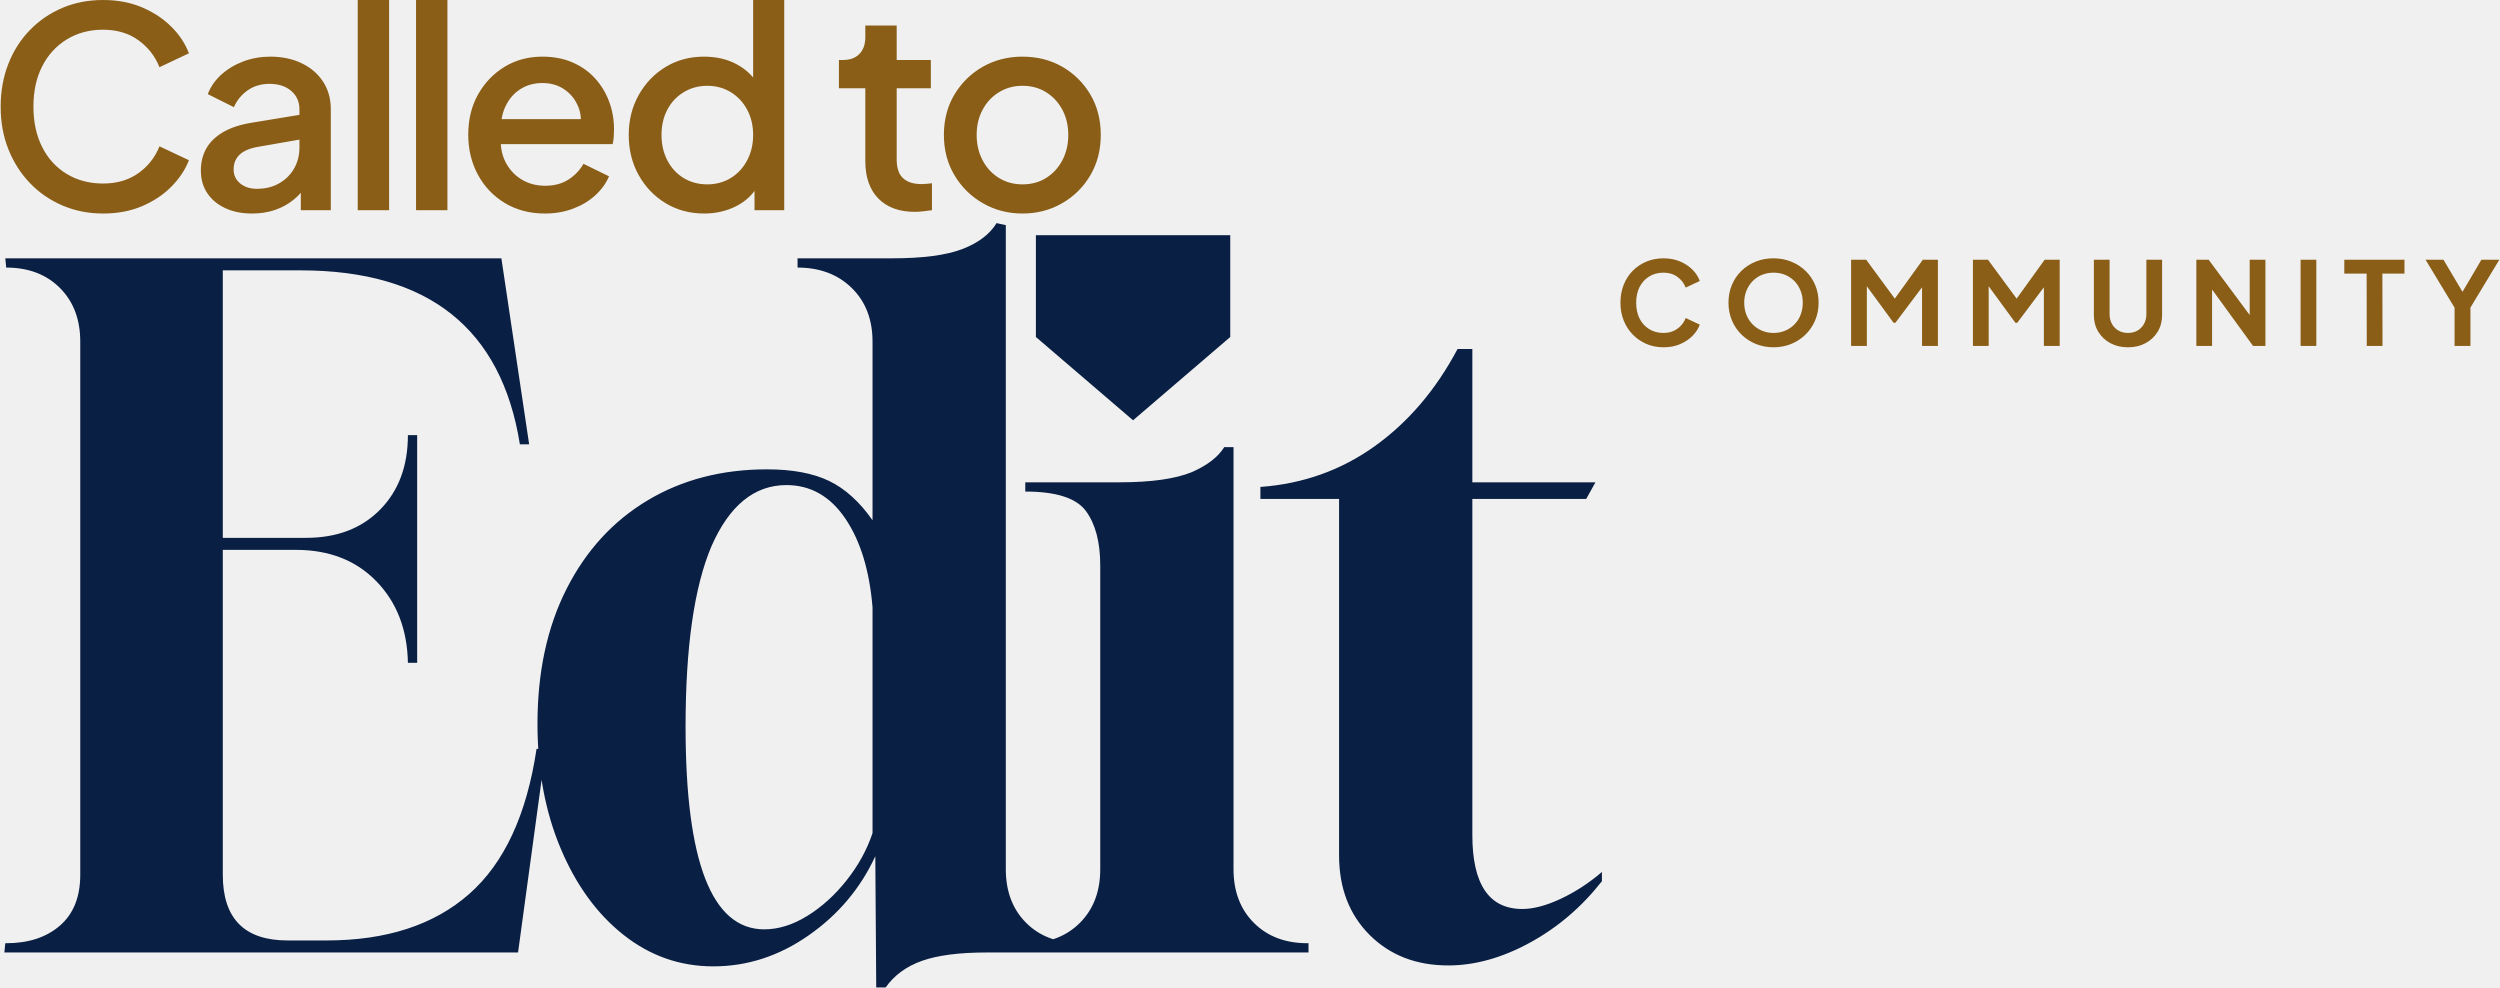
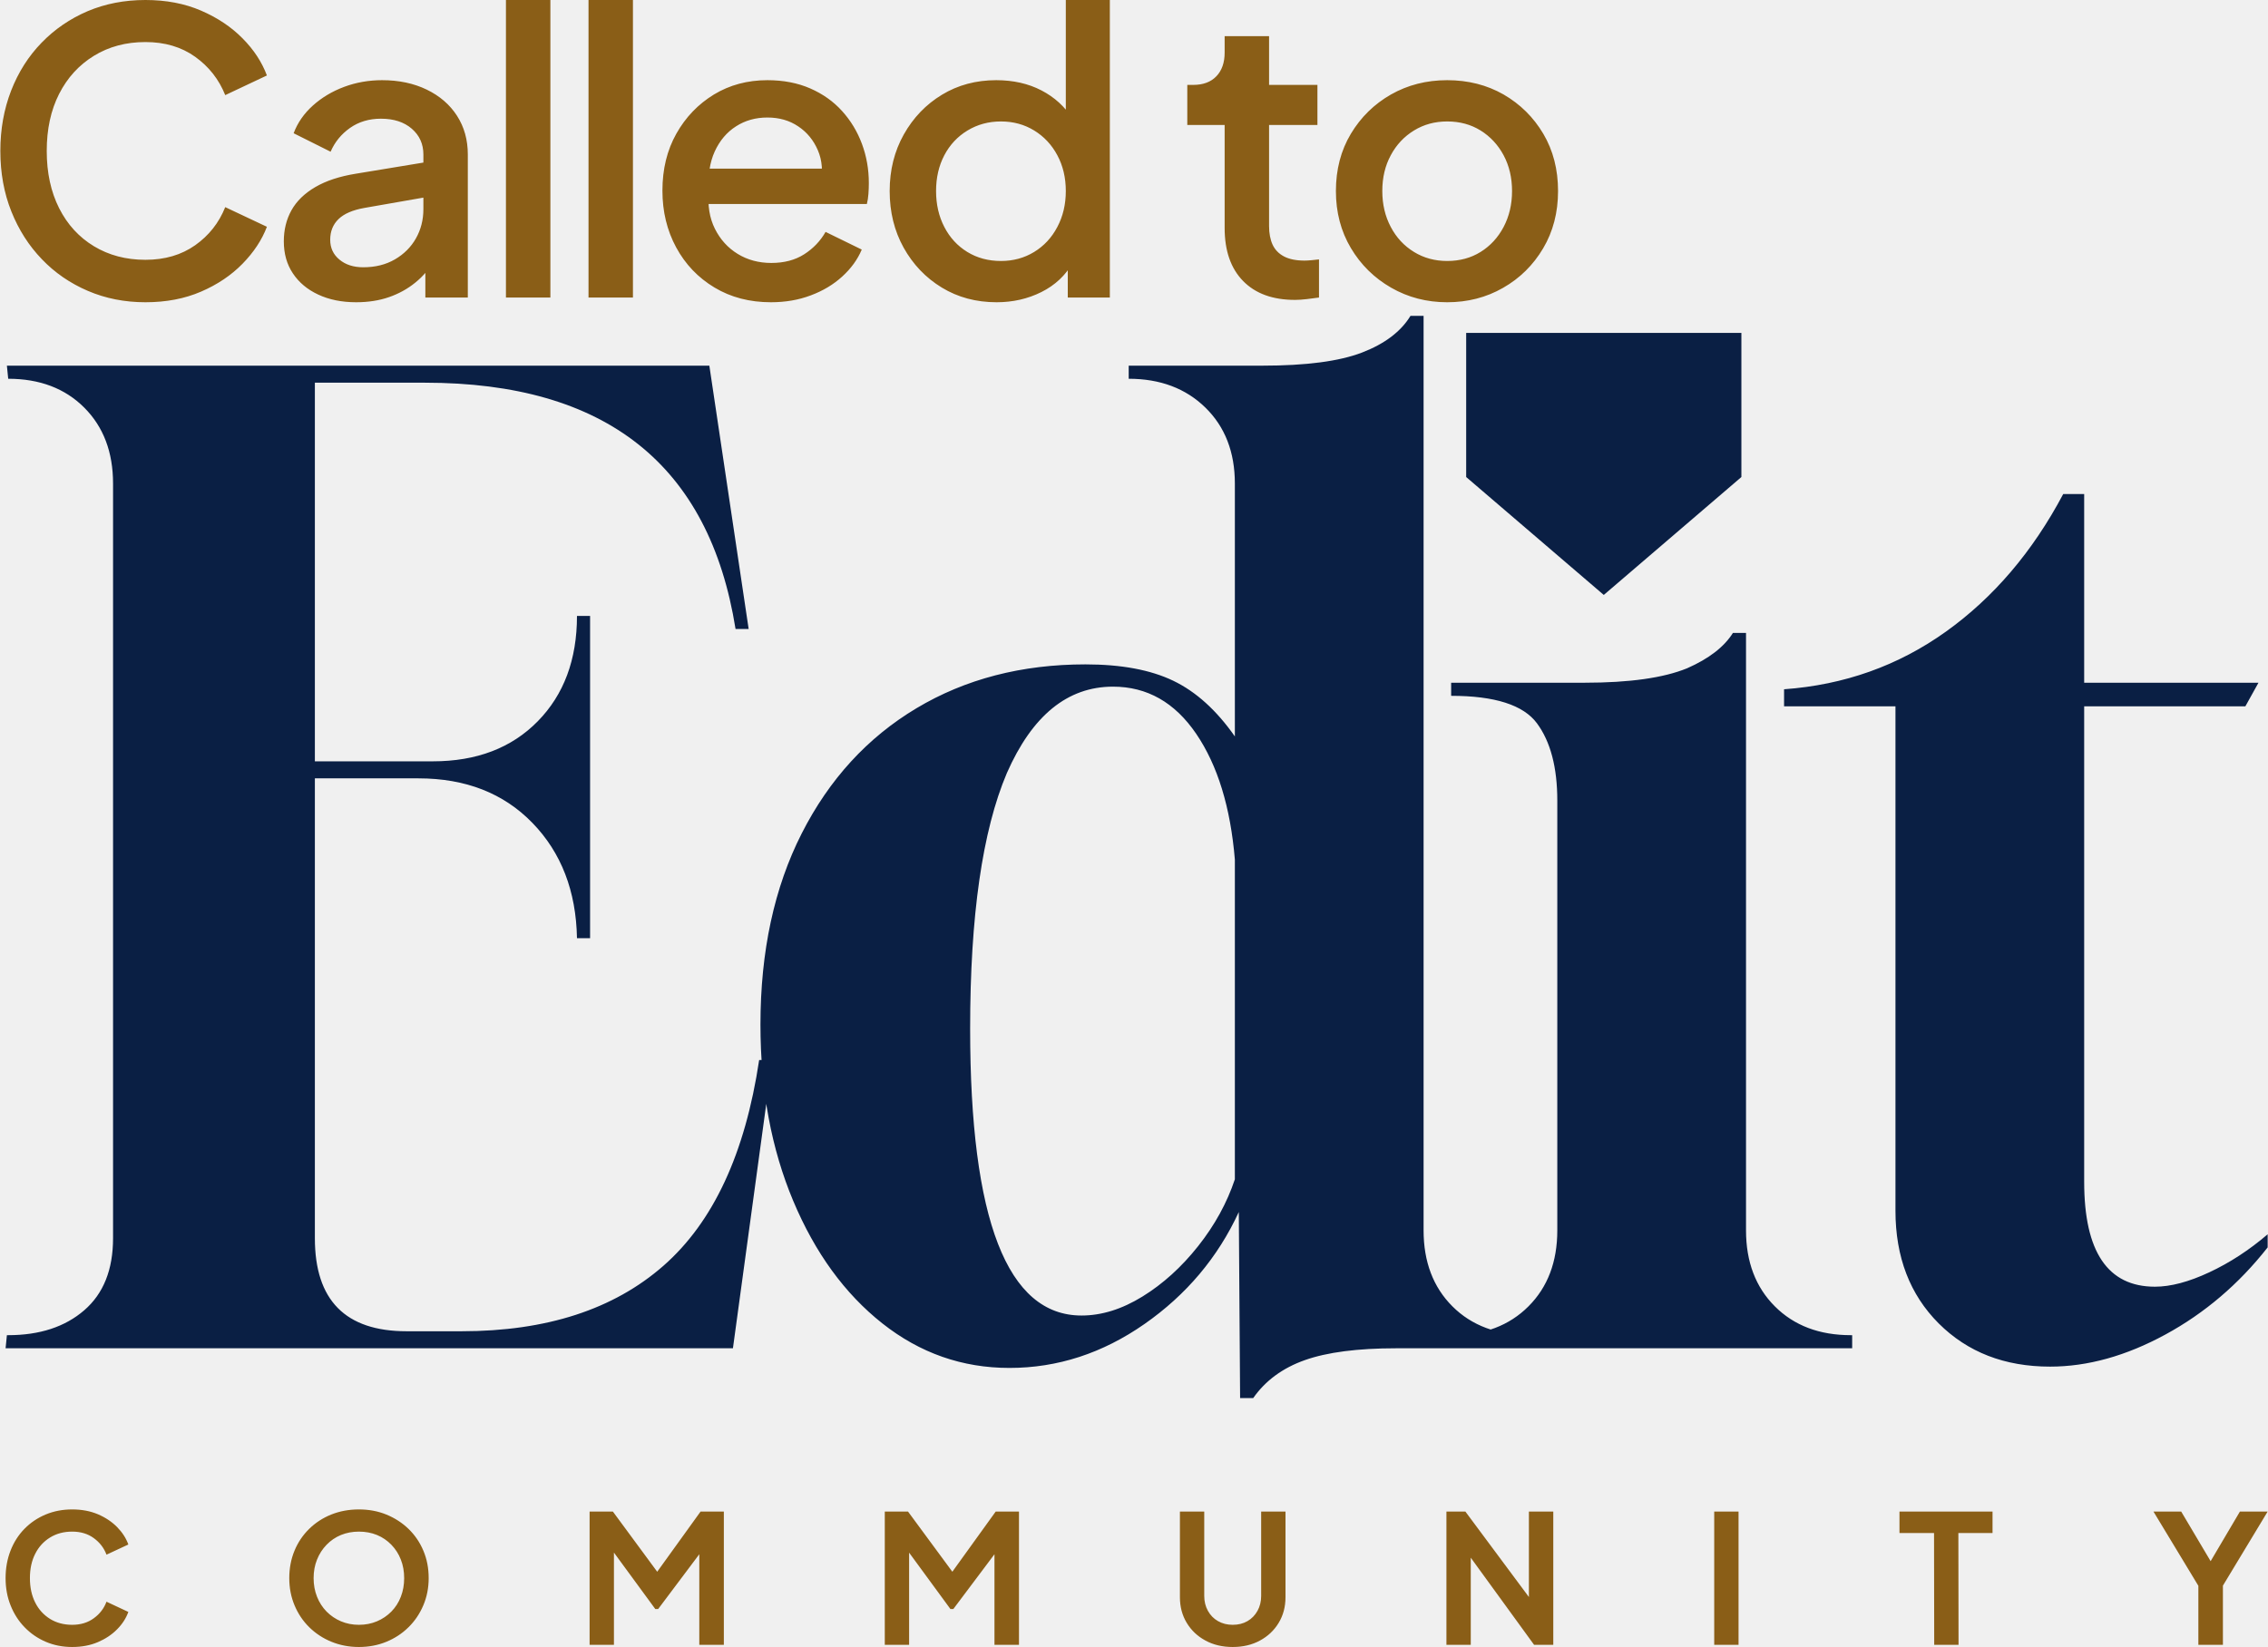
- <svg xmlns="http://www.w3.org/2000/svg" viewBox="0 0 809.90 320.13" width="810" height="320" role="img" aria-label="Called to Edit Community">
-   <defs>
-     <mask id="ko" maskUnits="userSpaceOnUse" x="0" y="0" width="809.90" height="320.13">
-       <rect width="809.90" height="320.13" fill="#fff" />
-       <path d="M33.21 69.21C28.47 69.21 24.07 68.34 20.02 66.60C15.97 64.86 12.46 62.45 9.50 59.35C6.52 56.26 4.20 52.62 2.52 48.42C0.84 44.22 -0.00 39.60 0.00 34.56C0.00 29.58 0.83 24.98 2.47 20.75C4.12 16.52 6.45 12.85 9.45 9.77C12.45 6.68 15.96 4.28 19.98 2.56C24.00 0.86 28.41 0.00 33.21 0.00C37.95 0.00 42.19 0.81 45.94 2.43C49.69 4.05 52.86 6.16 55.44 8.78C58.02 11.38 59.88 14.22 61.02 17.28L51.48 21.78C50.04 18.18 47.74 15.25 44.59 13.00C41.44 10.75 37.65 9.63 33.21 9.63C28.77 9.63 24.84 10.68 21.42 12.78C18.00 14.88 15.34 17.79 13.45 21.51C11.56 25.23 10.62 29.58 10.62 34.56C10.62 39.54 11.56 43.90 13.45 47.66C15.34 51.41 18.00 54.31 21.42 56.38C24.84 58.45 28.77 59.49 33.21 59.49C37.65 59.49 41.44 58.38 44.59 56.16C47.74 53.94 50.04 51.03 51.48 47.43L61.02 51.93C59.88 54.93 58.02 57.75 55.44 60.39C52.86 63.03 49.70 65.16 45.94 66.78C42.19 68.40 37.95 69.21 33.21 69.21ZM81.45 69.21C78.15 69.21 75.26 68.62 72.76 67.45C70.27 66.29 68.34 64.67 66.96 62.59C65.58 60.53 64.89 58.08 64.89 55.26C64.89 52.62 65.47 50.25 66.64 48.15C67.81 46.05 69.63 44.28 72.09 42.84C74.55 41.40 77.64 40.38 81.36 39.78L98.28 36.99L98.28 45.00L83.34 47.61C80.64 48.09 78.66 48.95 77.40 50.18C76.14 51.41 75.51 52.98 75.51 54.90C75.51 56.76 76.21 58.28 77.62 59.44C79.03 60.62 80.85 61.20 83.07 61.20C85.83 61.20 88.24 60.60 90.31 59.40C92.38 58.20 93.99 56.60 95.13 54.59C96.27 52.58 96.84 50.34 96.84 47.88L96.84 35.37C96.84 32.97 95.95 31.00 94.18 29.47C92.41 27.94 90.06 27.18 87.12 27.18C84.42 27.18 82.06 27.88 80.05 29.29C78.04 30.71 76.56 32.52 75.60 34.74L67.14 30.51C68.04 28.11 69.51 25.99 71.55 24.16C73.59 22.33 75.97 20.91 78.70 19.89C81.43 18.87 84.33 18.36 87.39 18.36C91.23 18.36 94.63 19.08 97.61 20.52C100.57 21.96 102.89 23.95 104.53 26.50C106.18 29.06 107.01 32.01 107.01 35.37L107.01 68.13L97.29 68.13L97.29 59.31L99.36 59.58C98.22 61.56 96.77 63.27 94.99 64.71C93.22 66.15 91.21 67.26 88.96 68.04C86.71 68.82 84.21 69.21 81.45 69.21ZM115.74 0.00L125.91 0.00L125.91 68.13L115.74 68.13ZM134.64 0.00L144.81 0.00L144.81 68.13L134.64 68.13ZM176.40 69.21C171.54 69.21 167.23 68.09 163.48 65.84C159.73 63.59 156.81 60.53 154.71 56.66C152.61 52.78 151.56 48.45 151.56 43.65C151.56 38.73 152.62 34.38 154.75 30.60C156.88 26.82 159.75 23.84 163.35 21.64C166.95 19.46 171.03 18.36 175.59 18.36C179.25 18.36 182.52 18.99 185.40 20.25C188.28 21.51 190.71 23.23 192.69 25.43C194.67 27.62 196.18 30.12 197.23 32.94C198.28 35.76 198.81 38.76 198.81 41.94C198.81 42.72 198.78 43.53 198.72 44.37C198.66 45.21 198.54 45.99 198.36 46.71L159.57 46.71L159.57 38.61L192.60 38.61L187.74 42.30C188.34 39.36 188.14 36.73 187.15 34.43C186.16 32.11 184.66 30.28 182.65 28.94C180.64 27.58 178.29 26.91 175.59 26.91C172.89 26.91 170.49 27.58 168.39 28.94C166.29 30.28 164.67 32.20 163.53 34.69C162.39 37.19 161.94 40.20 162.18 43.74C161.88 47.04 162.34 49.92 163.57 52.38C164.80 54.84 166.54 56.76 168.79 58.14C171.04 59.52 173.61 60.21 176.49 60.21C179.43 60.21 181.93 59.55 184.00 58.23C186.07 56.91 187.71 55.20 188.91 53.10L197.19 57.15C196.23 59.43 194.74 61.48 192.73 63.31C190.72 65.15 188.32 66.59 185.53 67.63C182.74 68.69 179.70 69.21 176.40 69.21ZM228.06 69.21C223.38 69.21 219.19 68.09 215.50 65.84C211.81 63.59 208.91 60.54 206.77 56.70C204.64 52.86 203.58 48.54 203.58 43.74C203.58 38.94 204.66 34.62 206.82 30.78C208.98 26.94 211.89 23.91 215.55 21.69C219.21 19.47 223.35 18.36 227.97 18.36C231.87 18.36 235.32 19.14 238.32 20.70C241.32 22.26 243.69 24.42 245.43 27.18L243.90 29.52L243.90 0.00L253.98 0.00L253.98 68.13L244.35 68.13L244.35 58.23L245.52 60.12C243.84 63.06 241.44 65.31 238.32 66.87C235.20 68.43 231.78 69.21 228.06 69.21ZM229.05 59.76C231.87 59.76 234.40 59.07 236.66 57.69C238.91 56.31 240.68 54.41 241.96 51.97C243.25 49.54 243.90 46.80 243.90 43.74C243.90 40.68 243.25 37.95 241.96 35.55C240.68 33.15 238.91 31.26 236.66 29.88C234.41 28.50 231.87 27.81 229.05 27.81C226.23 27.81 223.68 28.50 221.40 29.88C219.12 31.26 217.35 33.15 216.09 35.55C214.83 37.95 214.20 40.68 214.20 43.74C214.20 46.80 214.83 49.54 216.09 51.97C217.35 54.41 219.10 56.31 221.35 57.69C223.60 59.07 226.17 59.76 229.05 59.76ZM296.37 68.67C291.27 68.67 287.31 67.23 284.49 64.35C281.67 61.47 280.26 57.42 280.26 52.20L280.26 28.62L271.71 28.62L271.71 19.44L273.06 19.44C275.34 19.44 277.11 18.78 278.37 17.46C279.63 16.14 280.26 14.34 280.26 12.06L280.26 8.28L290.43 8.28L290.43 19.44L301.50 19.44L301.50 28.62L290.43 28.62L290.43 51.75C290.43 53.43 290.70 54.85 291.24 56.03C291.78 57.19 292.65 58.09 293.85 58.72C295.05 59.35 296.61 59.67 298.53 59.67C299.01 59.67 299.55 59.64 300.15 59.58C300.75 59.52 301.32 59.46 301.86 59.40L301.86 68.13C301.02 68.25 300.09 68.37 299.07 68.49C298.05 68.61 297.15 68.67 296.37 68.67ZM331.20 69.21C326.52 69.21 322.25 68.10 318.38 65.88C314.51 63.66 311.43 60.63 309.15 56.79C306.87 52.95 305.73 48.60 305.73 43.74C305.73 38.82 306.87 34.45 309.15 30.64C311.43 26.84 314.49 23.83 318.33 21.64C322.17 19.46 326.46 18.36 331.20 18.36C336.00 18.36 340.31 19.46 344.12 21.64C347.92 23.84 350.96 26.84 353.21 30.64C355.46 34.45 356.58 38.82 356.58 43.74C356.58 48.66 355.44 53.04 353.16 56.88C350.88 60.72 347.82 63.74 343.98 65.92C340.14 68.12 335.88 69.21 331.20 69.21ZM331.20 59.76C334.08 59.76 336.63 59.07 338.85 57.69C341.07 56.31 342.83 54.41 344.12 51.97C345.40 49.54 346.05 46.80 346.05 43.74C346.05 40.68 345.40 37.95 344.12 35.55C342.83 33.15 341.07 31.26 338.85 29.88C336.63 28.50 334.08 27.81 331.20 27.81C328.38 27.81 325.85 28.50 323.60 29.88C321.35 31.26 319.57 33.15 318.29 35.55C316.99 37.95 316.35 40.68 316.35 43.74C316.35 46.80 317.00 49.54 318.29 51.97C319.57 54.41 321.35 56.31 323.60 57.69C325.85 59.07 328.38 59.76 331.20 59.76Z" fill="#000" stroke="#000" stroke-width="8.40" stroke-linejoin="round" />
-     </mask>
-   </defs>
-   <path fill="#0A1F44" mask="url(#ko)" d="M1.20 308.73L1.50 305.73L1.80 305.73C9.00 305.73 14.80 303.83 19.20 300.03C23.60 296.23 25.80 290.73 25.80 283.53L25.80 110.73C25.80 103.53 23.60 97.73 19.20 93.33C14.80 88.93 9.00 86.73 1.80 86.73L1.50 83.73L162.30 83.73L171.30 144.03L168.30 144.03C162.30 106.43 138.60 87.63 97.20 87.63L72.00 87.63L72.00 174.33L99.00 174.33C109.00 174.33 117.00 171.28 123.00 165.18C129.00 159.08 132.00 151.03 132.00 141.03L135.00 141.03L135.00 214.83L132.00 214.83C131.80 204.03 128.40 195.23 121.80 188.43C115.20 181.63 106.50 178.23 95.70 178.23L72.00 178.23L72.00 283.53C72.00 297.73 79.00 304.83 93.00 304.83L105.60 304.83C125.00 304.83 140.40 299.83 151.80 289.83C163.20 279.83 170.50 264.13 173.70 242.73L176.70 242.73L167.70 308.73L1.20 308.73ZM283.80 320.13L283.50 277.53C278.70 287.93 271.50 296.48 261.90 303.18C252.30 309.88 242.00 313.23 231.00 313.23C220.20 313.23 210.50 309.83 201.90 303.03C193.30 296.23 186.50 286.88 181.50 274.98C176.50 263.08 174.00 249.63 174.00 234.63C174.00 217.83 177.15 203.23 183.45 190.83C189.75 178.43 198.50 168.88 209.70 162.18C220.90 155.48 233.80 152.13 248.40 152.13C256.60 152.13 263.30 153.38 268.50 155.88C273.70 158.38 278.40 162.63 282.60 168.63L282.60 110.73C282.60 103.53 280.35 97.73 275.85 93.33C271.35 88.93 265.50 86.73 258.30 86.73L258.30 83.73L288.90 83.73C298.90 83.73 306.50 82.73 311.70 80.73C316.90 78.73 320.60 75.93 322.80 72.33L325.80 72.33L325.80 281.73C325.80 288.93 328.00 294.73 332.40 299.13C336.80 303.53 342.70 305.73 350.10 305.73L350.10 308.73L319.50 308.73C310.70 308.73 303.75 309.63 298.65 311.43C293.55 313.23 289.60 316.13 286.80 320.13L283.80 320.13M247.50 301.23C252.10 301.23 256.75 299.78 261.45 296.88C266.15 293.98 270.40 290.13 274.20 285.33C278.00 280.53 280.80 275.43 282.60 270.03L282.60 196.83C281.60 184.83 278.65 175.23 273.75 168.03C268.85 160.83 262.50 157.23 254.70 157.23C244.30 157.23 236.20 163.83 230.40 177.03C224.80 190.23 222.00 209.73 222.00 235.53C222.00 279.33 230.50 301.23 247.50 301.23ZM469.22 312.93C458.82 312.93 450.32 309.63 443.71 303.03C437.12 296.43 433.82 287.83 433.82 277.23L433.82 161.73L408.32 161.73L408.32 157.83C422.12 156.83 434.47 152.43 445.37 144.63C456.27 136.83 465.22 126.33 472.22 113.13L477.02 113.13L477.02 156.33L516.92 156.33L513.92 161.73L477.02 161.73L477.02 270.63C477.02 286.63 482.42 294.63 493.22 294.63C496.82 294.63 500.97 293.53 505.67 291.33C510.37 289.13 514.82 286.23 519.02 282.63L519.02 285.63C512.42 294.03 504.62 300.68 495.62 305.58C486.62 310.48 477.82 312.93 469.22 312.93ZM332.11 308.73L332.11 305.73L332.41 305.73C339.61 305.73 345.41 303.53 349.81 299.13C354.21 294.73 356.41 288.93 356.41 281.73L356.41 183.33C356.41 175.73 354.86 169.83 351.76 165.63C348.66 161.43 342.11 159.33 332.11 159.33L332.11 156.33L362.71 156.33C372.91 156.33 380.71 155.23 386.11 153.03C391.11 150.83 394.61 148.13 396.61 144.93L399.61 144.93L399.61 281.73C399.61 288.93 401.81 294.73 406.21 299.13C410.61 303.53 416.41 305.73 423.61 305.73L423.91 305.73L423.91 308.73L332.11 308.73ZM335.55 76.23L398.55 76.23L398.55 109.23L367.05 136.23L335.55 109.23L335.55 76.23Z" />
-   <path fill="#8A5E17" d="M538.97 112.57C536.97 112.57 535.12 112.20 533.44 111.48C531.75 110.75 530.27 109.74 529.01 108.44C527.75 107.14 526.77 105.62 526.07 103.87C525.37 102.12 525.02 100.20 525.02 98.13C525.02 96.05 525.36 94.13 526.05 92.37C526.74 90.61 527.71 89.08 528.97 87.80C530.24 86.51 531.72 85.51 533.42 84.80C535.12 84.08 536.97 83.73 538.97 83.73C540.97 83.73 542.76 84.07 544.35 84.74C545.94 85.42 547.28 86.31 548.38 87.42C549.48 88.53 550.27 89.75 550.74 91.08L546.17 93.22C545.64 91.82 544.75 90.66 543.50 89.75C542.25 88.83 540.74 88.38 538.97 88.38C537.22 88.38 535.67 88.79 534.34 89.62C533.00 90.44 531.96 91.58 531.22 93.03C530.49 94.48 530.12 96.18 530.12 98.13C530.12 100.08 530.49 101.78 531.22 103.25C531.96 104.71 533.00 105.85 534.34 106.68C535.67 107.50 537.22 107.92 538.97 107.92C540.74 107.92 542.25 107.46 543.50 106.55C544.75 105.63 545.64 104.48 546.17 103.08L550.74 105.22C550.27 106.54 549.48 107.76 548.38 108.87C547.28 109.98 545.94 110.88 544.35 111.55C542.76 112.23 540.97 112.57 538.97 112.57ZM574.63 112.57C572.58 112.57 570.67 112.20 568.89 111.48C567.12 110.75 565.57 109.74 564.24 108.44C562.92 107.14 561.89 105.61 561.15 103.85C560.41 102.08 560.04 100.18 560.04 98.13C560.04 96.05 560.40 94.14 561.13 92.39C561.85 90.64 562.88 89.12 564.20 87.82C565.53 86.52 567.08 85.51 568.85 84.80C570.63 84.08 572.55 83.73 574.63 83.73C576.70 83.73 578.63 84.09 580.40 84.82C582.18 85.54 583.73 86.55 585.05 87.83C586.38 89.12 587.41 90.64 588.15 92.39C588.89 94.14 589.25 96.05 589.25 98.13C589.25 100.18 588.88 102.08 588.13 103.85C587.38 105.61 586.34 107.14 585.02 108.44C583.69 109.74 582.15 110.75 580.39 111.48C578.62 112.20 576.70 112.57 574.63 112.57ZM574.63 107.92C576.00 107.92 577.27 107.67 578.42 107.18C579.57 106.70 580.57 106.02 581.44 105.14C582.30 104.27 582.96 103.23 583.42 102.03C583.89 100.83 584.12 99.53 584.12 98.13C584.12 96.73 583.89 95.43 583.42 94.25C582.96 93.06 582.30 92.02 581.44 91.13C580.57 90.25 579.57 89.57 578.42 89.09C577.27 88.62 576.00 88.38 574.63 88.38C573.28 88.38 572.03 88.62 570.88 89.09C569.73 89.57 568.72 90.25 567.86 91.13C567.00 92.02 566.33 93.06 565.85 94.25C565.38 95.43 565.14 96.73 565.14 98.13C565.14 99.53 565.38 100.83 565.85 102.03C566.33 103.23 567.00 104.27 567.86 105.14C568.72 106.02 569.73 106.70 570.88 107.18C572.03 107.67 573.28 107.92 574.63 107.92ZM599.79 112.12L599.79 84.18L604.67 84.18L615.13 98.39L612.80 98.39L623.04 84.18L627.92 84.18L627.92 112.12L622.78 112.12L622.78 89.99L624.77 90.48L614.15 104.62L613.55 104.62L603.20 90.48L604.89 89.99L604.89 112.12L599.79 112.12ZM639.28 112.12L639.28 84.18L644.15 84.18L654.62 98.39L652.29 98.39L662.53 84.18L667.40 84.18L667.40 112.12L662.27 112.12L662.27 89.99L664.25 90.48L653.64 104.62L653.04 104.62L642.69 90.48L644.38 89.99L644.38 112.12L639.28 112.12ZM689.53 112.57C687.38 112.57 685.47 112.12 683.81 111.22C682.15 110.32 680.84 109.08 679.89 107.50C678.94 105.93 678.47 104.14 678.47 102.14L678.47 84.18L683.57 84.18L683.57 101.88C683.57 103.03 683.82 104.07 684.34 104.99C684.85 105.92 685.55 106.63 686.45 107.15C687.35 107.66 688.38 107.92 689.53 107.92C690.70 107.92 691.74 107.66 692.62 107.15C693.51 106.63 694.21 105.92 694.72 104.99C695.24 104.07 695.49 103.03 695.49 101.88L695.49 84.18L700.59 84.18L700.59 102.14C700.59 104.14 700.12 105.93 699.17 107.50C698.22 109.08 696.91 110.32 695.25 111.22C693.59 112.12 691.68 112.57 689.53 112.57ZM711.69 112.12L711.69 84.18L715.67 84.18L731.04 104.88L728.98 105.29L728.98 84.18L734.08 84.18L734.08 112.12L730.07 112.12L714.92 91.27L716.79 90.85L716.79 112.12L711.69 112.12ZM745.48 84.18L750.58 84.18L750.58 112.12L745.48 112.12ZM766.93 112.12L766.89 88.68L759.65 88.68L759.65 84.18L779.15 84.18L779.15 88.68L771.99 88.68L772.03 112.12L766.93 112.12ZM795.39 112.12L795.39 99.74L785.98 84.18L791.79 84.18L798.99 96.33L796.93 96.33L804.09 84.18L809.90 84.18L800.53 99.70L800.53 112.12L795.39 112.12Z" />
+ <svg xmlns="http://www.w3.org/2000/svg" viewBox="0 0 519.02 377.13" width="519" height="377" role="img" aria-label="Called to Edit Community">
+   <path fill="#0A1F44" d="M1.20 308.73L1.50 305.73L1.80 305.73C9.00 305.73 14.80 303.83 19.20 300.03C23.60 296.23 25.80 290.73 25.80 283.53L25.80 110.73C25.80 103.53 23.60 97.73 19.20 93.33C14.80 88.93 9.00 86.73 1.80 86.73L1.50 83.73L162.30 83.73L171.30 144.03L168.30 144.03C162.30 106.43 138.60 87.63 97.20 87.63L72.00 87.63L72.00 174.33L99.00 174.33C109.00 174.33 117.00 171.28 123.00 165.18C129.00 159.08 132.00 151.03 132.00 141.03L135.00 141.03L135.00 214.83L132.00 214.83C131.80 204.03 128.40 195.23 121.80 188.43C115.20 181.63 106.50 178.23 95.70 178.23L72.00 178.23L72.00 283.53C72.00 297.73 79.00 304.83 93.00 304.83L105.60 304.83C125.00 304.83 140.40 299.83 151.80 289.83C163.20 279.83 170.50 264.13 173.70 242.73L176.70 242.73L167.70 308.73L1.20 308.73ZM283.80 320.13L283.50 277.53C278.70 287.93 271.50 296.48 261.90 303.18C252.30 309.88 242.00 313.23 231.00 313.23C220.20 313.23 210.50 309.83 201.90 303.03C193.30 296.23 186.50 286.88 181.50 274.98C176.50 263.08 174.00 249.63 174.00 234.63C174.00 217.83 177.15 203.23 183.45 190.83C189.75 178.43 198.50 168.88 209.70 162.18C220.90 155.48 233.80 152.13 248.40 152.13C256.60 152.13 263.30 153.38 268.50 155.88C273.70 158.38 278.40 162.63 282.60 168.63L282.60 110.73C282.60 103.53 280.35 97.73 275.85 93.33C271.35 88.93 265.50 86.73 258.30 86.73L258.30 83.73L288.90 83.73C298.90 83.73 306.50 82.73 311.70 80.73C316.90 78.73 320.60 75.93 322.80 72.33L325.80 72.33L325.80 281.73C325.80 288.93 328.00 294.73 332.40 299.13C336.80 303.53 342.70 305.73 350.10 305.73L350.10 308.73L319.50 308.73C310.70 308.73 303.75 309.63 298.65 311.43C293.55 313.23 289.60 316.13 286.80 320.13L283.80 320.13M247.50 301.23C252.10 301.23 256.75 299.78 261.45 296.88C266.15 293.98 270.40 290.13 274.20 285.33C278.00 280.53 280.80 275.43 282.60 270.03L282.60 196.83C281.60 184.83 278.65 175.23 273.75 168.03C268.85 160.83 262.50 157.23 254.70 157.23C244.30 157.23 236.20 163.83 230.40 177.03C224.80 190.23 222.00 209.73 222.00 235.53C222.00 279.33 230.50 301.23 247.50 301.23ZM469.22 312.93C458.82 312.93 450.32 309.63 443.71 303.03C437.12 296.43 433.82 287.83 433.82 277.23L433.82 161.73L408.32 161.73L408.32 157.83C422.12 156.83 434.47 152.43 445.37 144.63C456.27 136.83 465.22 126.33 472.22 113.13L477.02 113.13L477.02 156.33L516.92 156.33L513.92 161.73L477.02 161.73L477.02 270.63C477.02 286.63 482.42 294.63 493.22 294.63C496.82 294.63 500.97 293.53 505.67 291.33C510.37 289.13 514.82 286.23 519.02 282.63L519.02 285.63C512.42 294.03 504.62 300.68 495.62 305.58C486.62 310.48 477.82 312.93 469.22 312.93ZM332.11 308.73L332.11 305.73L332.41 305.73C339.61 305.73 345.41 303.53 349.81 299.13C354.21 294.73 356.41 288.93 356.41 281.73L356.41 183.33C356.41 175.73 354.86 169.83 351.76 165.63C348.66 161.43 342.11 159.33 332.11 159.33L332.11 156.33L362.71 156.33C372.91 156.33 380.71 155.23 386.11 153.03C391.11 150.83 394.61 148.13 396.61 144.93L399.61 144.93L399.61 281.73C399.61 288.93 401.81 294.73 406.21 299.13C410.61 303.53 416.41 305.73 423.61 305.73L423.91 305.73L423.91 308.73L332.11 308.73ZM335.55 76.23L398.55 76.23L398.55 109.23L367.05 136.23L335.55 109.23L335.55 76.23Z" />
+   <path fill="#8A5E17" d="M16.44 377.13C14.25 377.13 12.24 376.73 10.40 375.94C8.55 375.15 6.94 374.04 5.56 372.62C4.18 371.20 3.11 369.53 2.35 367.62C1.58 365.71 1.20 363.62 1.20 361.36C1.20 359.09 1.58 356.99 2.33 355.07C3.08 353.14 4.14 351.48 5.52 350.07C6.90 348.66 8.52 347.57 10.38 346.79C12.23 346.02 14.25 345.63 16.44 345.63C18.62 345.63 20.58 346.00 22.32 346.73C24.05 347.47 25.52 348.45 26.72 349.66C27.92 350.88 28.78 352.21 29.30 353.66L24.30 355.99C23.73 354.46 22.76 353.20 21.39 352.20C20.03 351.20 18.38 350.71 16.44 350.71C14.53 350.71 12.84 351.16 11.38 352.06C9.92 352.96 8.78 354.20 7.98 355.79C7.17 357.37 6.77 359.23 6.77 361.36C6.77 363.49 7.17 365.35 7.98 366.95C8.78 368.55 9.92 369.79 11.38 370.70C12.84 371.60 14.53 372.05 16.44 372.05C18.38 372.05 20.03 371.55 21.39 370.55C22.76 369.56 23.73 368.29 24.30 366.76L29.30 369.10C28.78 370.55 27.92 371.88 26.72 373.09C25.52 374.31 24.05 375.28 22.32 376.02C20.58 376.76 18.62 377.13 16.44 377.13ZM82.08 377.13C79.84 377.13 77.75 376.73 75.81 375.94C73.87 375.15 72.18 374.04 70.73 372.62C69.28 371.20 68.16 369.53 67.35 367.60C66.54 365.68 66.14 363.60 66.14 361.36C66.14 359.09 66.54 357.00 67.33 355.09C68.12 353.18 69.24 351.51 70.69 350.09C72.14 348.67 73.83 347.57 75.77 346.79C77.71 346.02 79.81 345.63 82.08 345.63C84.34 345.63 86.45 346.02 88.38 346.81C90.32 347.61 92.02 348.71 93.46 350.11C94.91 351.52 96.04 353.18 96.84 355.09C97.65 357.00 98.05 359.09 98.05 361.36C98.05 363.60 97.64 365.68 96.82 367.60C96.00 369.53 94.87 371.20 93.42 372.62C91.98 374.04 90.29 375.15 88.36 375.94C86.44 376.73 84.34 377.13 82.08 377.13ZM82.08 372.05C83.58 372.05 84.96 371.78 86.21 371.25C87.47 370.72 88.57 369.97 89.51 369.02C90.45 368.06 91.18 366.93 91.68 365.62C92.19 364.31 92.44 362.89 92.44 361.36C92.44 359.83 92.19 358.41 91.68 357.12C91.18 355.82 90.45 354.69 89.51 353.72C88.57 352.75 87.47 352.00 86.21 351.48C84.96 350.97 83.58 350.71 82.08 350.71C80.60 350.71 79.24 350.97 77.98 351.48C76.72 352.00 75.62 352.75 74.68 353.72C73.74 354.69 73.01 355.82 72.49 357.12C71.97 358.41 71.71 359.83 71.71 361.36C71.71 362.89 71.97 364.31 72.49 365.62C73.01 366.93 73.74 368.06 74.68 369.02C75.62 369.97 76.72 370.72 77.98 371.25C79.24 371.78 80.60 372.05 82.08 372.05ZM134.89 376.64L134.89 346.12L140.22 346.12L151.65 361.64L149.11 361.64L160.29 346.12L165.62 346.12L165.62 376.64L160.00 376.64L160.00 352.47L162.17 353.00L150.58 368.44L149.93 368.44L138.62 353.00L140.46 352.47L140.46 376.64L134.89 376.64ZM202.46 376.64L202.46 346.12L207.78 346.12L219.21 361.64L216.67 361.64L227.85 346.12L233.18 346.12L233.18 376.64L227.57 376.64L227.57 352.47L229.74 353.00L218.15 368.44L217.49 368.44L206.18 353.00L208.03 352.47L208.03 376.64L202.46 376.64ZM282.10 377.13C279.76 377.13 277.67 376.64 275.86 375.65C274.04 374.67 272.62 373.32 271.58 371.60C270.54 369.88 270.02 367.92 270.02 365.74L270.02 346.12L275.59 346.12L275.59 365.45C275.59 366.71 275.87 367.84 276.43 368.85C276.99 369.86 277.76 370.65 278.75 371.21C279.73 371.77 280.85 372.05 282.10 372.05C283.39 372.05 284.51 371.77 285.48 371.21C286.45 370.65 287.22 369.86 287.78 368.85C288.34 367.84 288.62 366.71 288.62 365.45L288.62 346.12L294.19 346.12L294.19 365.74C294.19 367.92 293.67 369.88 292.63 371.60C291.59 373.32 290.17 374.67 288.35 375.65C286.54 376.64 284.45 377.13 282.10 377.13ZM331.03 376.64L331.03 346.12L335.37 346.12L352.17 368.73L349.91 369.18L349.91 346.12L355.49 346.12L355.49 376.64L351.10 376.64L334.55 353.86L336.60 353.41L336.60 376.64L331.03 376.64ZM392.33 346.12L397.90 346.12L397.90 376.64L392.33 376.64ZM442.69 376.64L442.65 351.03L434.74 351.03L434.74 346.12L456.04 346.12L456.04 351.03L448.22 351.03L448.26 376.64L442.69 376.64ZM503.16 376.64L503.16 363.12L492.88 346.12L499.23 346.12L507.10 359.39L504.84 359.39L512.67 346.12L519.02 346.12L508.78 363.08L508.78 376.64L503.16 376.64Z" />
  <path fill="#8A5E17" d="M33.21 69.21C28.47 69.21 24.07 68.34 20.02 66.60C15.97 64.86 12.46 62.45 9.50 59.35C6.52 56.26 4.20 52.62 2.52 48.42C0.84 44.22 -0.00 39.60 0.00 34.56C0.00 29.58 0.83 24.98 2.47 20.75C4.12 16.52 6.45 12.85 9.45 9.77C12.45 6.68 15.96 4.28 19.98 2.56C24.00 0.86 28.41 0.00 33.21 0.00C37.95 0.00 42.19 0.81 45.94 2.43C49.69 4.05 52.86 6.16 55.44 8.78C58.02 11.38 59.88 14.22 61.02 17.28L51.48 21.78C50.04 18.18 47.74 15.25 44.59 13.00C41.44 10.75 37.65 9.63 33.21 9.63C28.77 9.63 24.84 10.68 21.42 12.78C18.00 14.88 15.34 17.79 13.45 21.51C11.56 25.23 10.62 29.58 10.62 34.56C10.62 39.54 11.56 43.90 13.45 47.66C15.34 51.41 18.00 54.31 21.42 56.38C24.84 58.45 28.77 59.49 33.21 59.49C37.65 59.49 41.44 58.38 44.59 56.16C47.74 53.94 50.04 51.03 51.48 47.43L61.02 51.93C59.88 54.93 58.02 57.75 55.44 60.39C52.86 63.03 49.70 65.16 45.94 66.78C42.19 68.40 37.95 69.21 33.21 69.21ZM81.45 69.21C78.15 69.21 75.26 68.62 72.76 67.45C70.27 66.29 68.34 64.67 66.96 62.59C65.58 60.53 64.89 58.08 64.89 55.26C64.89 52.62 65.47 50.25 66.64 48.15C67.81 46.05 69.63 44.28 72.09 42.84C74.55 41.40 77.64 40.38 81.36 39.78L98.28 36.99L98.28 45.00L83.34 47.61C80.64 48.09 78.66 48.95 77.40 50.18C76.14 51.41 75.51 52.98 75.51 54.90C75.51 56.76 76.21 58.28 77.62 59.44C79.03 60.62 80.85 61.20 83.07 61.20C85.83 61.20 88.24 60.60 90.31 59.40C92.38 58.20 93.99 56.60 95.13 54.59C96.27 52.58 96.84 50.34 96.84 47.88L96.84 35.37C96.84 32.97 95.95 31.00 94.18 29.47C92.41 27.94 90.06 27.18 87.12 27.18C84.42 27.18 82.06 27.88 80.05 29.29C78.04 30.71 76.56 32.52 75.60 34.74L67.14 30.51C68.04 28.11 69.51 25.99 71.55 24.16C73.59 22.33 75.97 20.91 78.70 19.89C81.43 18.87 84.33 18.36 87.39 18.36C91.23 18.36 94.63 19.08 97.61 20.52C100.57 21.96 102.89 23.95 104.53 26.50C106.18 29.06 107.01 32.01 107.01 35.37L107.01 68.13L97.29 68.13L97.29 59.31L99.36 59.58C98.22 61.56 96.77 63.27 94.99 64.71C93.22 66.15 91.21 67.26 88.96 68.04C86.71 68.82 84.21 69.21 81.45 69.21ZM115.74 0.00L125.91 0.00L125.91 68.13L115.74 68.13ZM134.64 0.00L144.81 0.00L144.81 68.13L134.64 68.13ZM176.40 69.21C171.54 69.21 167.23 68.09 163.48 65.84C159.73 63.59 156.81 60.53 154.71 56.66C152.61 52.78 151.56 48.45 151.56 43.65C151.56 38.73 152.62 34.38 154.75 30.60C156.88 26.82 159.75 23.84 163.35 21.64C166.95 19.46 171.03 18.36 175.59 18.36C179.25 18.36 182.52 18.99 185.40 20.25C188.28 21.51 190.71 23.23 192.69 25.43C194.67 27.62 196.18 30.12 197.23 32.94C198.28 35.76 198.81 38.76 198.81 41.94C198.81 42.72 198.78 43.53 198.72 44.37C198.66 45.21 198.54 45.99 198.36 46.71L159.57 46.71L159.57 38.61L192.60 38.61L187.74 42.30C188.34 39.36 188.14 36.73 187.15 34.43C186.16 32.11 184.66 30.28 182.65 28.94C180.64 27.58 178.29 26.91 175.59 26.91C172.89 26.91 170.49 27.58 168.39 28.94C166.29 30.28 164.67 32.20 163.53 34.69C162.39 37.19 161.94 40.20 162.18 43.74C161.88 47.04 162.34 49.92 163.57 52.38C164.80 54.84 166.54 56.76 168.79 58.14C171.04 59.52 173.61 60.21 176.49 60.21C179.43 60.21 181.93 59.55 184.00 58.23C186.07 56.91 187.71 55.20 188.91 53.10L197.19 57.15C196.23 59.43 194.74 61.48 192.73 63.31C190.72 65.15 188.32 66.59 185.53 67.63C182.74 68.69 179.70 69.21 176.40 69.21ZM228.06 69.21C223.38 69.21 219.19 68.09 215.50 65.84C211.81 63.59 208.91 60.54 206.77 56.70C204.64 52.86 203.58 48.54 203.58 43.74C203.58 38.94 204.66 34.62 206.82 30.78C208.98 26.94 211.89 23.91 215.55 21.69C219.21 19.47 223.35 18.36 227.97 18.36C231.87 18.36 235.32 19.14 238.32 20.70C241.32 22.26 243.69 24.42 245.43 27.18L243.90 29.52L243.90 0.00L253.98 0.00L253.98 68.13L244.35 68.13L244.35 58.23L245.52 60.12C243.84 63.06 241.44 65.31 238.32 66.87C235.20 68.43 231.78 69.21 228.06 69.21ZM229.05 59.76C231.87 59.76 234.40 59.07 236.66 57.69C238.91 56.31 240.68 54.41 241.96 51.97C243.25 49.54 243.90 46.80 243.90 43.74C243.90 40.68 243.25 37.95 241.96 35.55C240.68 33.15 238.91 31.26 236.66 29.88C234.41 28.50 231.87 27.81 229.05 27.81C226.23 27.81 223.68 28.50 221.40 29.88C219.12 31.26 217.35 33.15 216.09 35.55C214.83 37.95 214.20 40.68 214.20 43.74C214.20 46.80 214.83 49.54 216.09 51.97C217.35 54.41 219.10 56.31 221.35 57.69C223.60 59.07 226.17 59.76 229.05 59.76ZM296.37 68.67C291.27 68.67 287.31 67.23 284.49 64.35C281.67 61.47 280.26 57.42 280.26 52.20L280.26 28.62L271.71 28.62L271.71 19.44L273.06 19.44C275.34 19.44 277.11 18.78 278.37 17.46C279.63 16.14 280.26 14.34 280.26 12.06L280.26 8.28L290.43 8.28L290.43 19.44L301.50 19.44L301.50 28.62L290.43 28.62L290.43 51.75C290.43 53.43 290.70 54.85 291.24 56.03C291.78 57.19 292.65 58.09 293.85 58.72C295.05 59.35 296.61 59.67 298.53 59.67C299.01 59.67 299.55 59.64 300.15 59.58C300.75 59.52 301.32 59.46 301.86 59.40L301.86 68.13C301.02 68.25 300.09 68.37 299.07 68.49C298.05 68.61 297.15 68.67 296.37 68.67ZM331.20 69.21C326.52 69.21 322.25 68.10 318.38 65.88C314.51 63.66 311.43 60.63 309.15 56.79C306.87 52.95 305.73 48.60 305.73 43.74C305.73 38.82 306.87 34.45 309.15 30.64C311.43 26.84 314.49 23.83 318.33 21.64C322.17 19.46 326.46 18.36 331.20 18.36C336.00 18.36 340.31 19.46 344.12 21.64C347.92 23.84 350.96 26.84 353.21 30.64C355.46 34.45 356.58 38.82 356.58 43.74C356.58 48.66 355.44 53.04 353.16 56.88C350.88 60.72 347.82 63.74 343.98 65.92C340.14 68.12 335.88 69.21 331.20 69.21ZM331.20 59.76C334.08 59.76 336.63 59.07 338.85 57.69C341.07 56.31 342.83 54.41 344.12 51.97C345.40 49.54 346.05 46.80 346.05 43.74C346.05 40.68 345.40 37.95 344.12 35.55C342.83 33.15 341.07 31.26 338.85 29.88C336.63 28.50 334.08 27.81 331.20 27.81C328.38 27.81 325.85 28.50 323.60 29.88C321.35 31.26 319.57 33.15 318.29 35.55C316.99 37.95 316.35 40.68 316.35 43.74C316.35 46.80 317.00 49.54 318.29 51.97C319.57 54.41 321.35 56.31 323.60 57.69C325.85 59.07 328.38 59.76 331.20 59.76Z" />
</svg>
